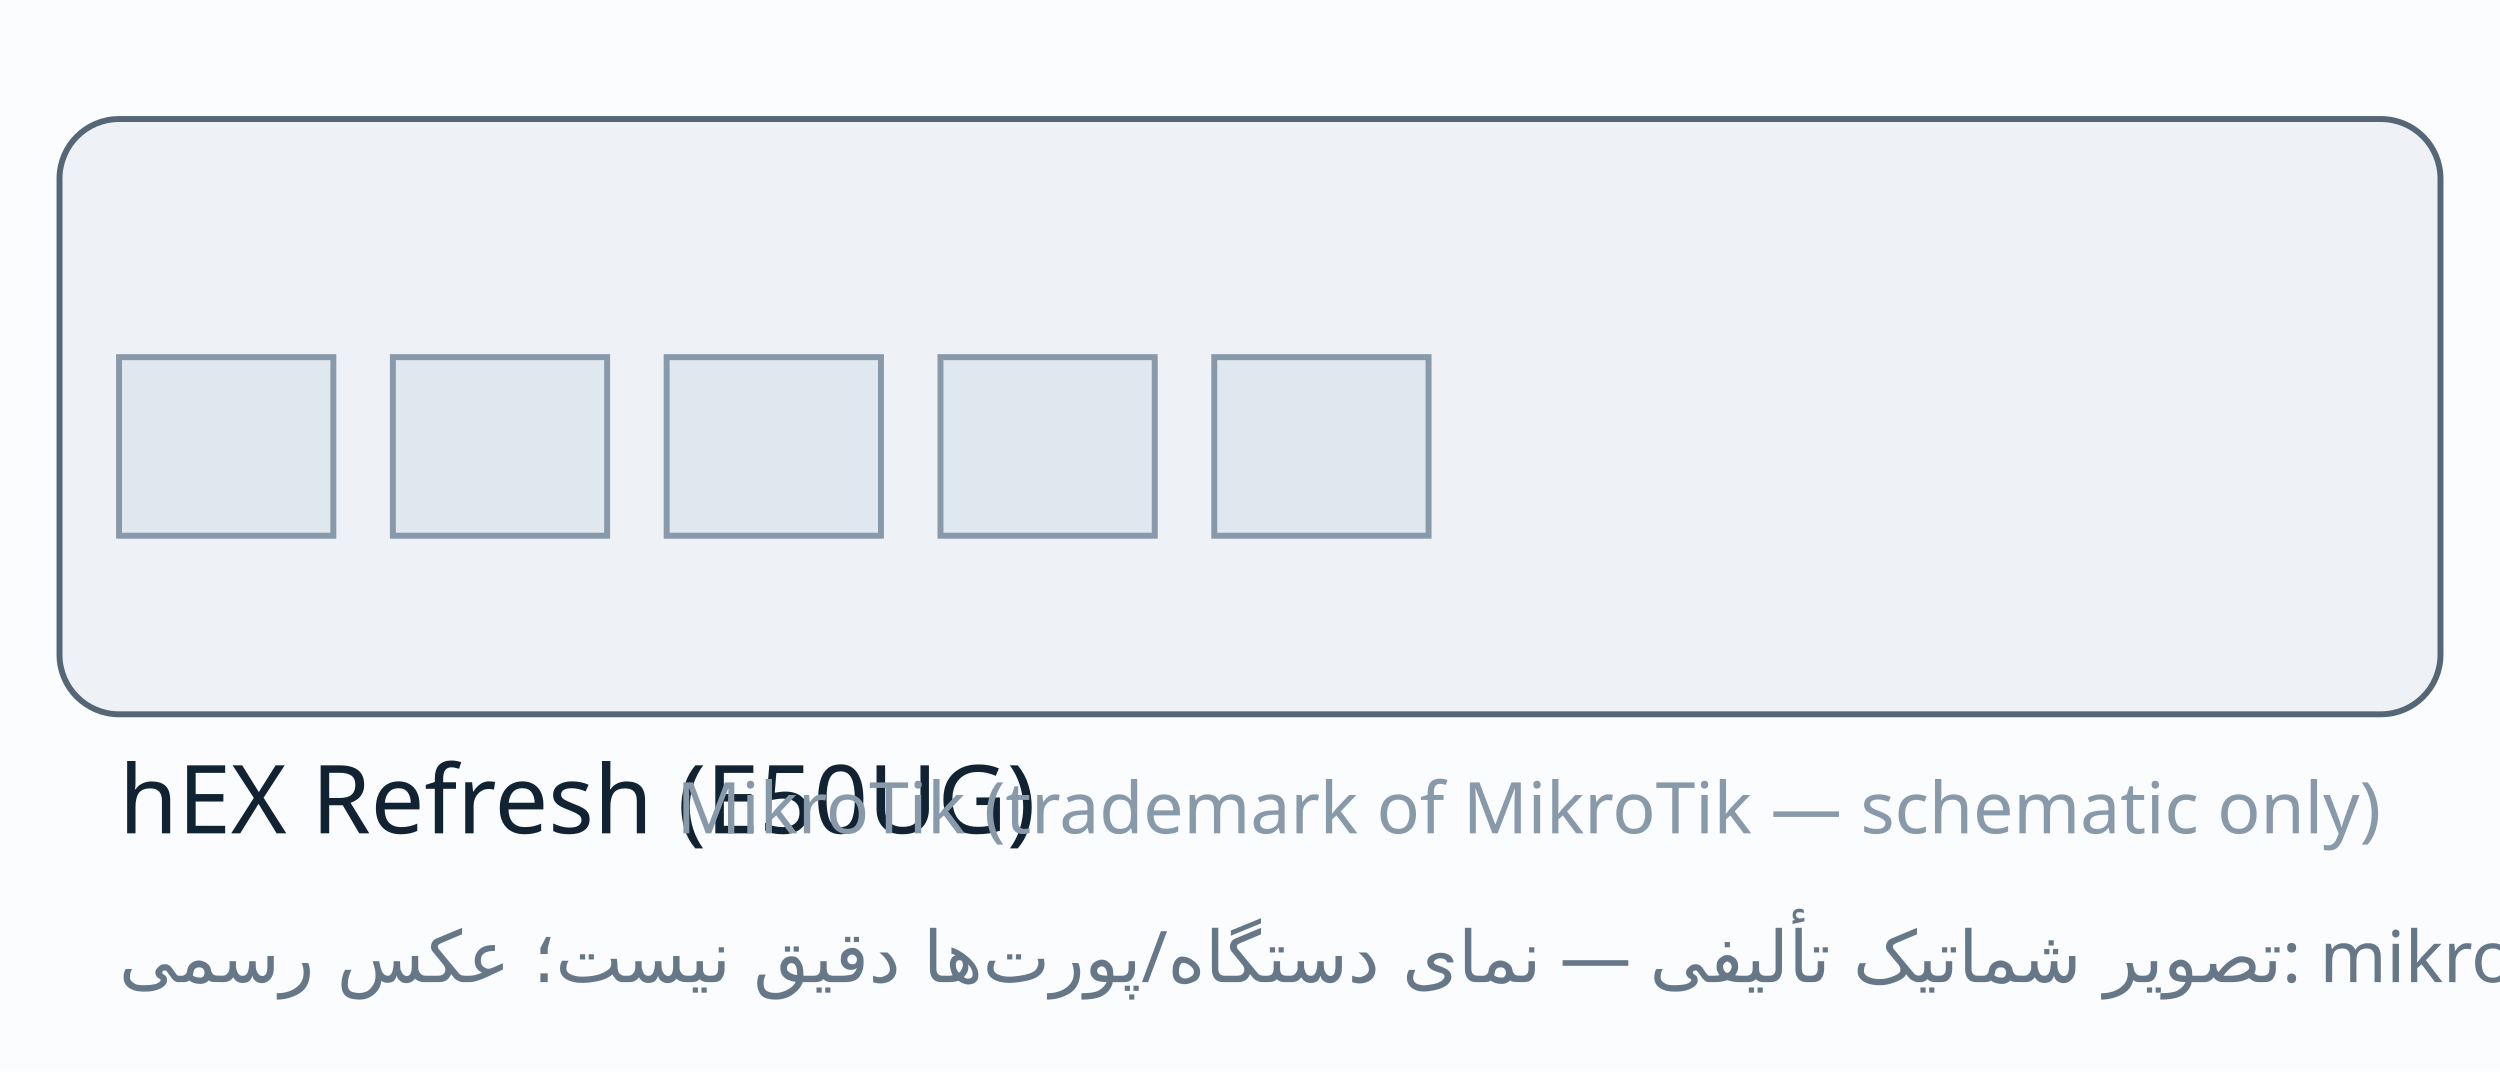
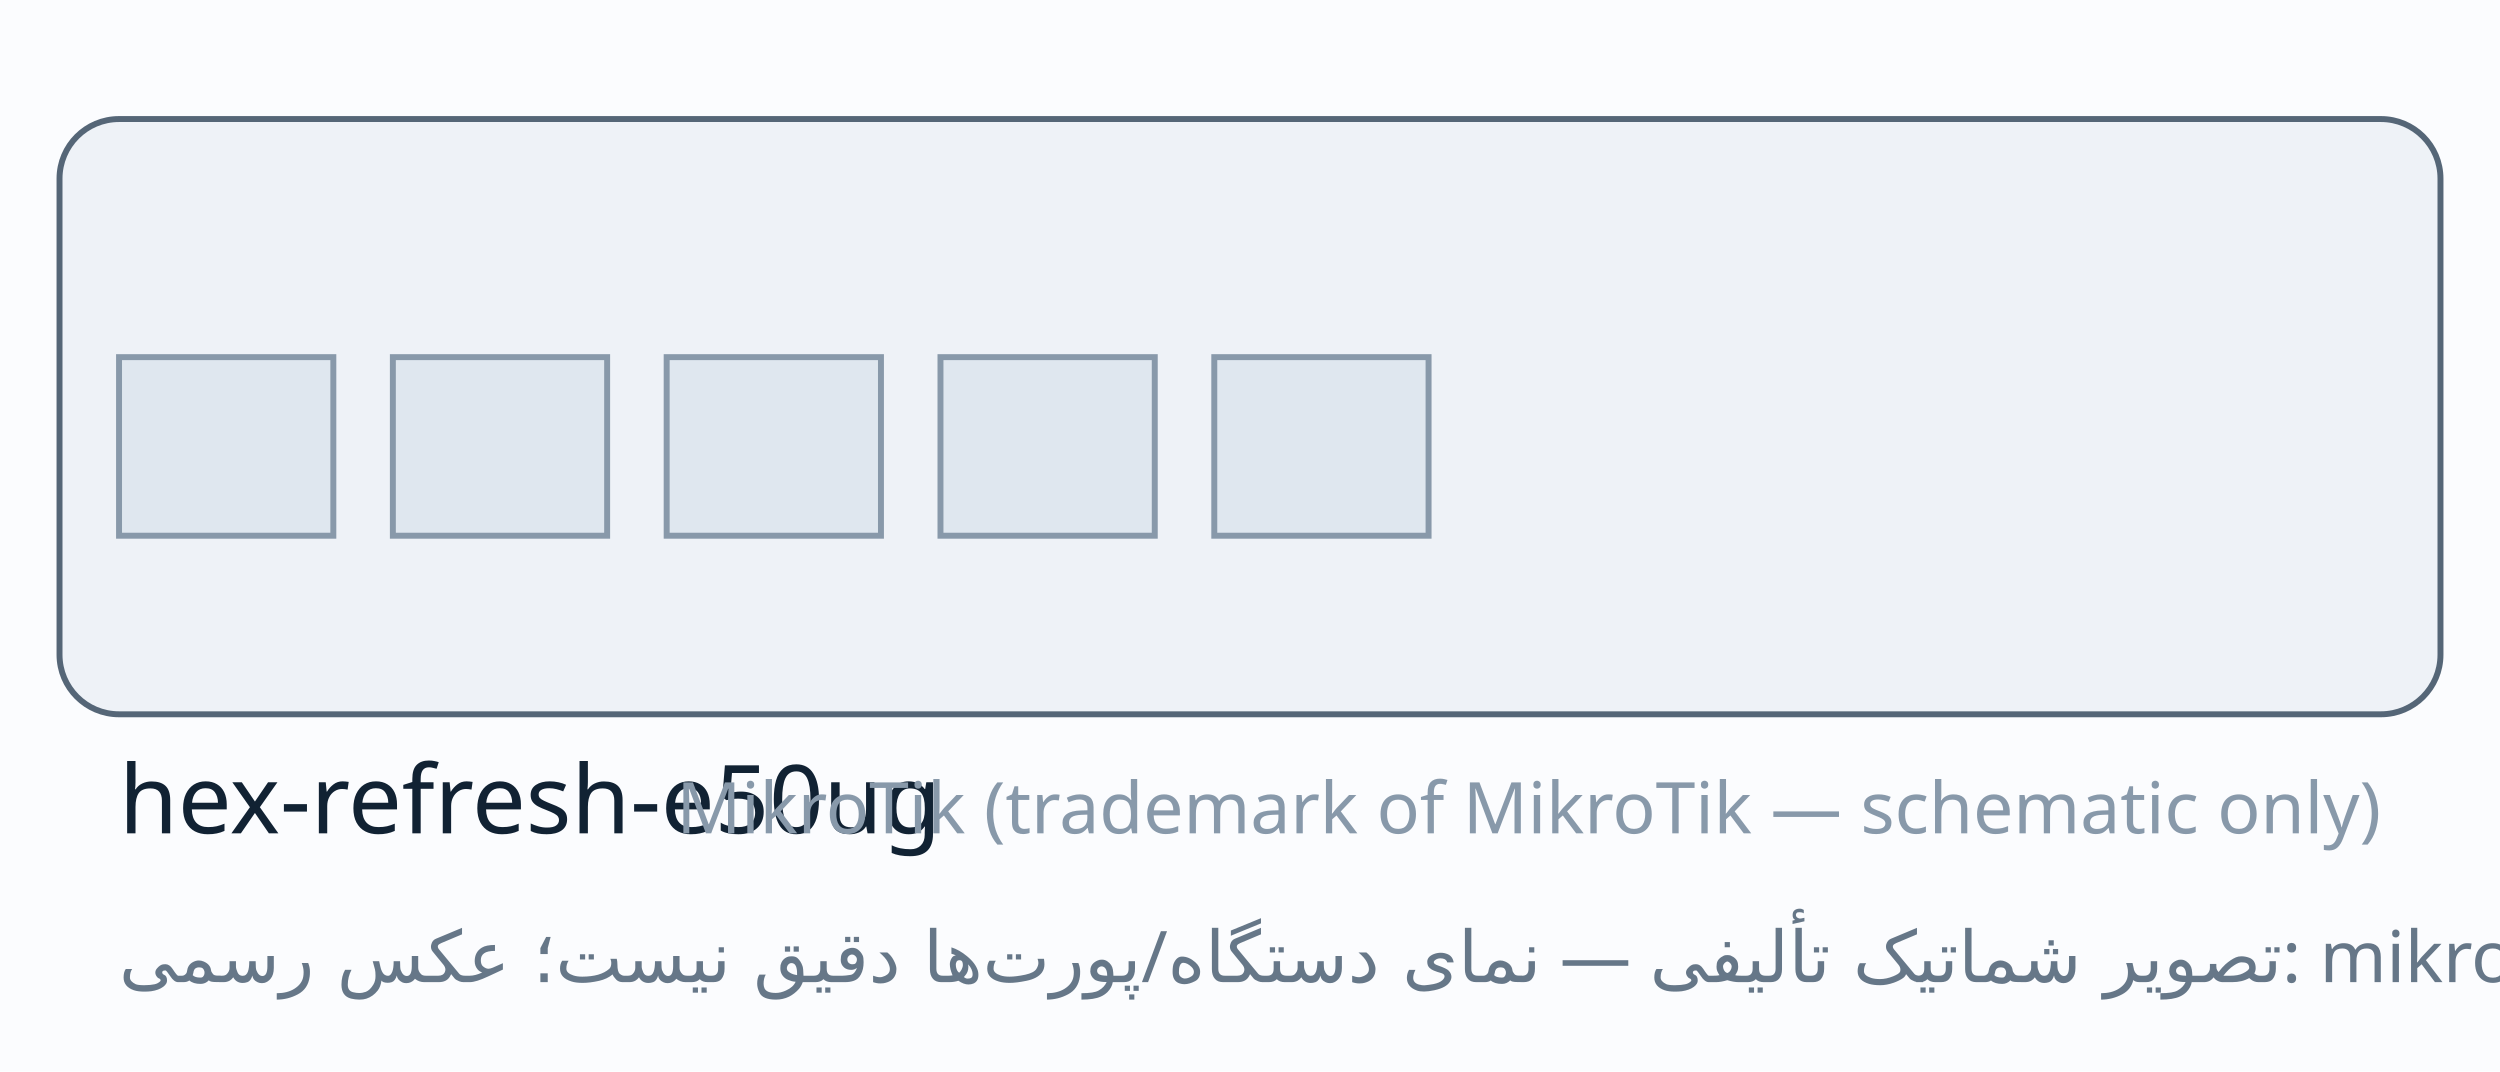
<svg xmlns="http://www.w3.org/2000/svg" viewBox="0 0 420 180" font-family="Tahoma,sans-serif">
  <rect width="420" height="180" fill="#fbfcfe" />
  <rect x="10" y="20" width="400" height="100" rx="10" fill="#eef2f7" stroke="#567" />
  <rect x="20" y="60" width="36" height="30" fill="#dfe7ef" stroke="#89a" />
  <rect x="66" y="60" width="36" height="30" fill="#dfe7ef" stroke="#89a" />
  <rect x="112" y="60" width="36" height="30" fill="#dfe7ef" stroke="#89a" />
  <rect x="158" y="60" width="36" height="30" fill="#dfe7ef" stroke="#89a" />
  <rect x="204" y="60" width="36" height="30" fill="#dfe7ef" stroke="#89a" />
-   <text x="20" y="140" font-size="16" fill="#123">hEX Refresh (E50UG)</text>
+   <text x="20" y="140" font-size="16" fill="#123">hex-refresh-e50ug</text>
  <text x="20" y="165" font-size="12" fill="#678">تصویر شماتیک تألیفی — نمای دستگاه/پورت‌ها دقیق نیست؛ عکس رسمی: mikrotik.com</text>
  <text x="400" y="140" text-anchor="end" font-size="12" fill="#89a">MikroTik (trademark of MikroTik — schematic only)</text>
</svg>
